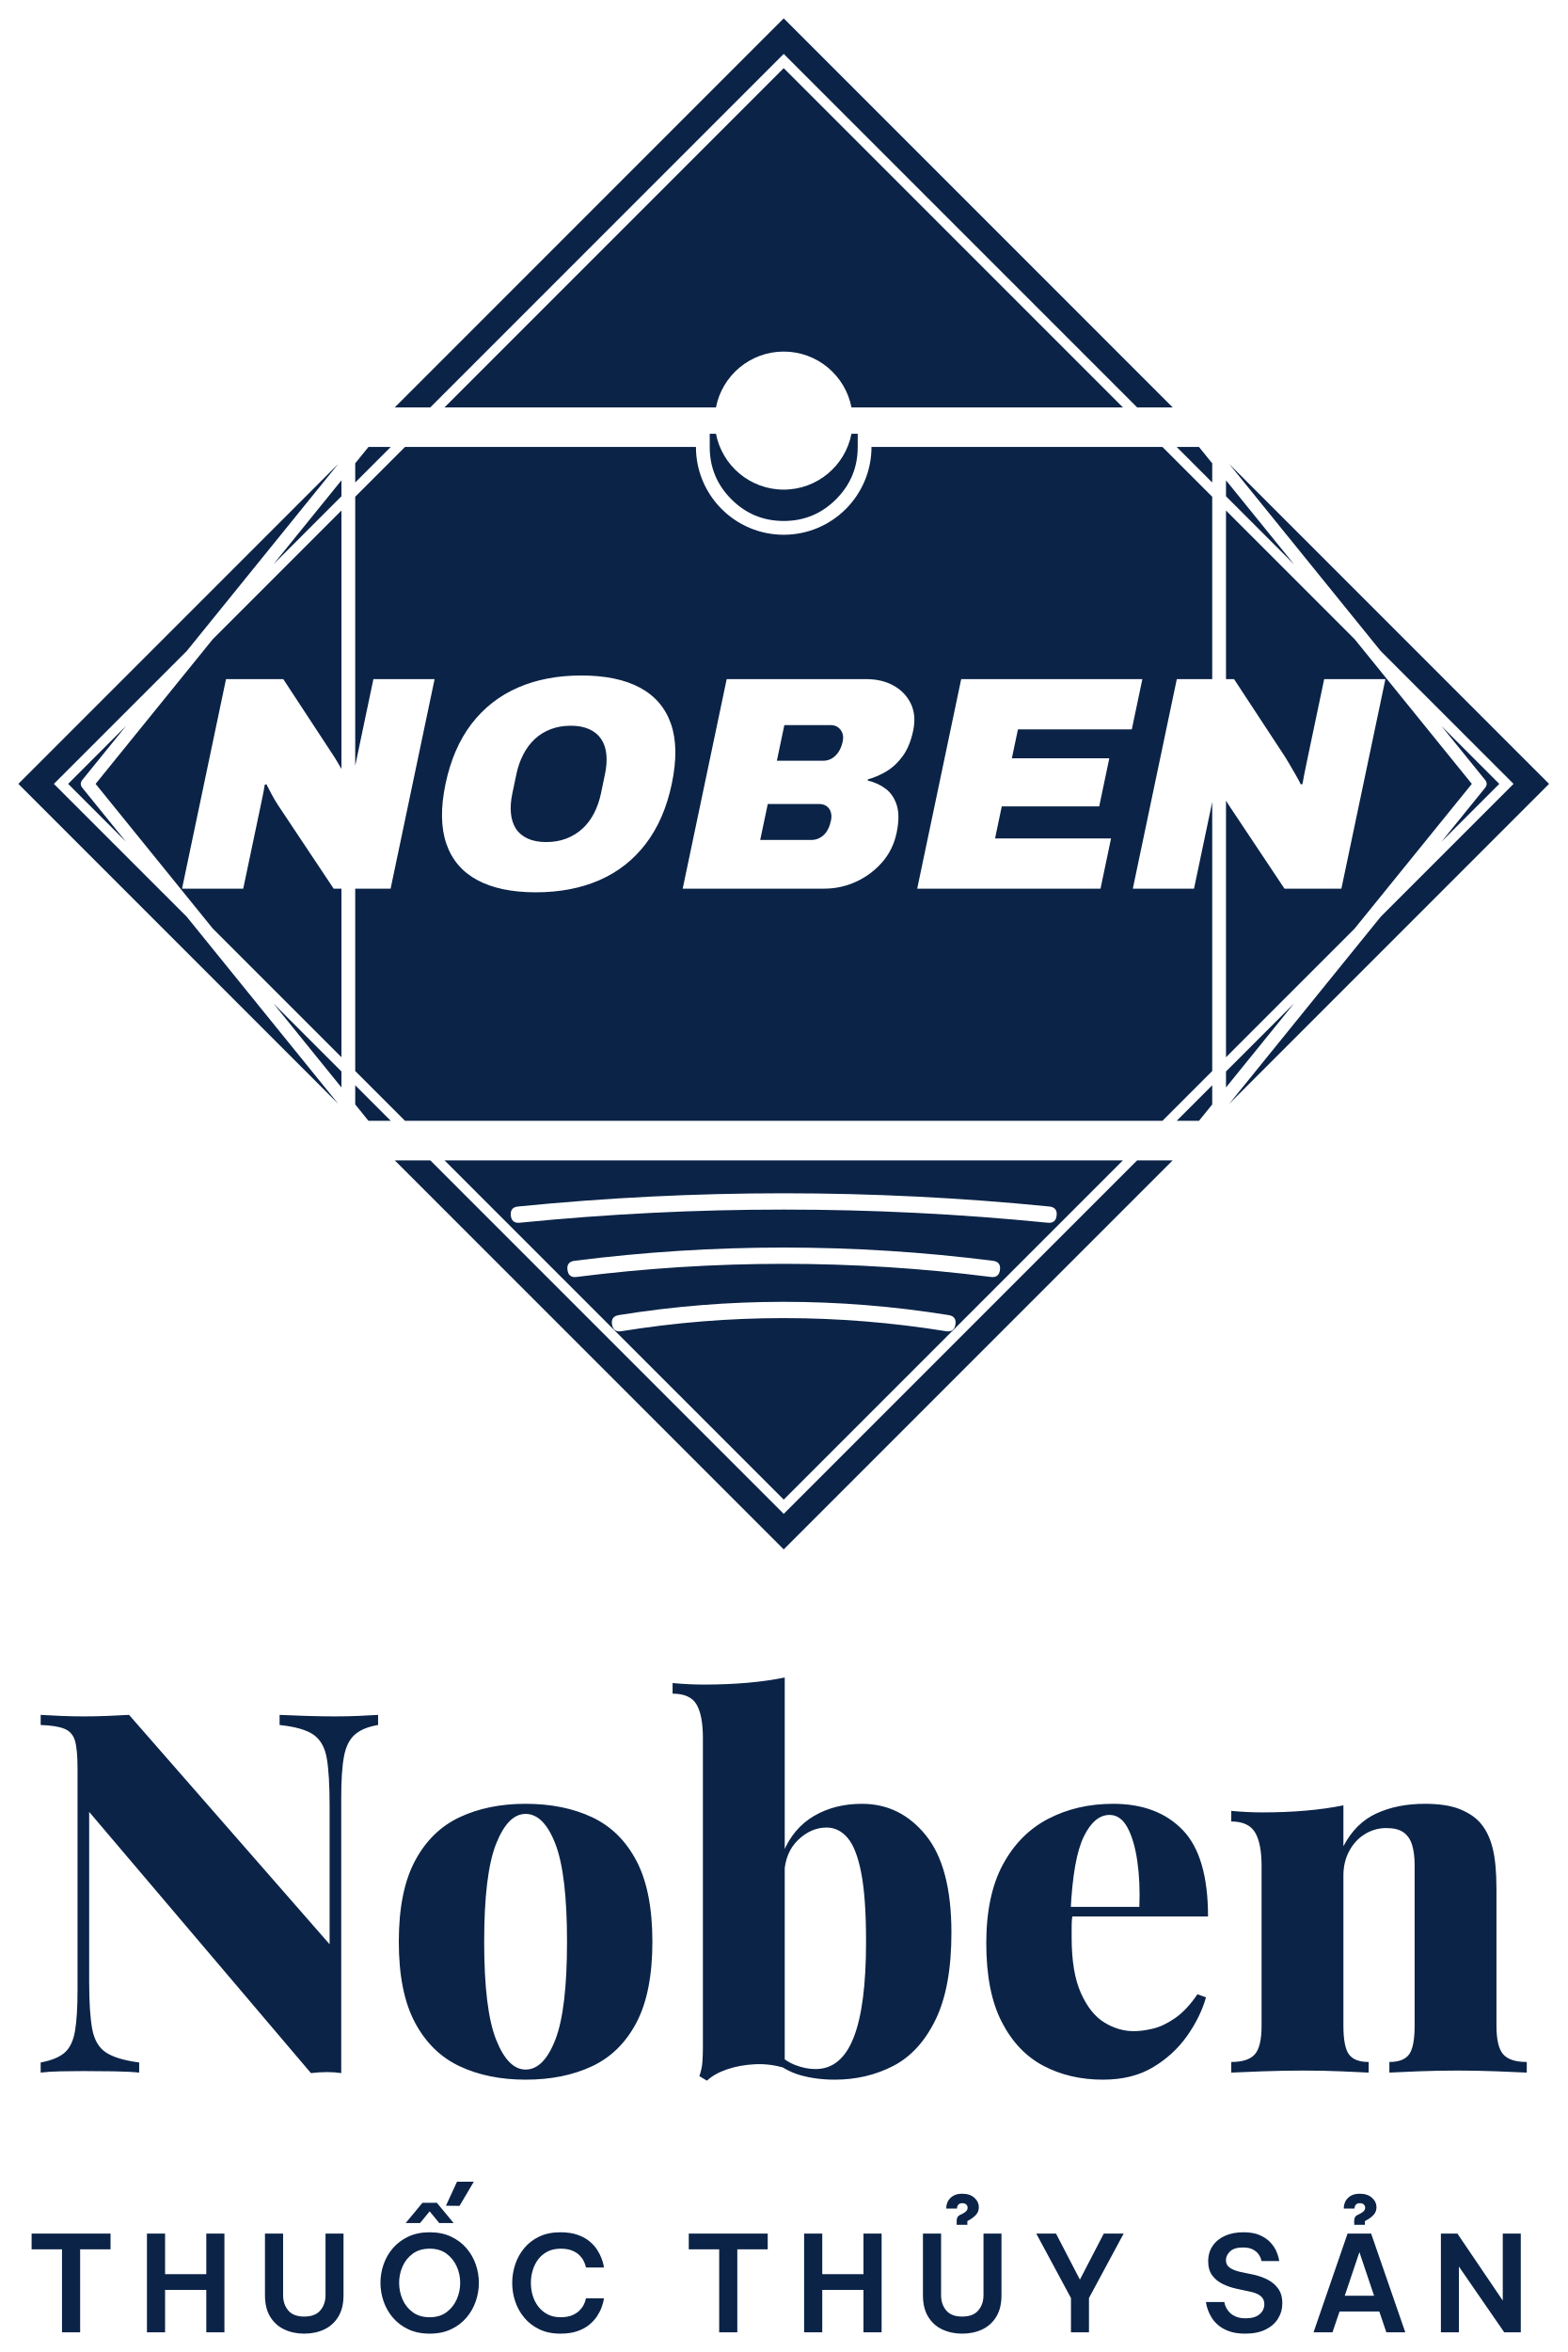
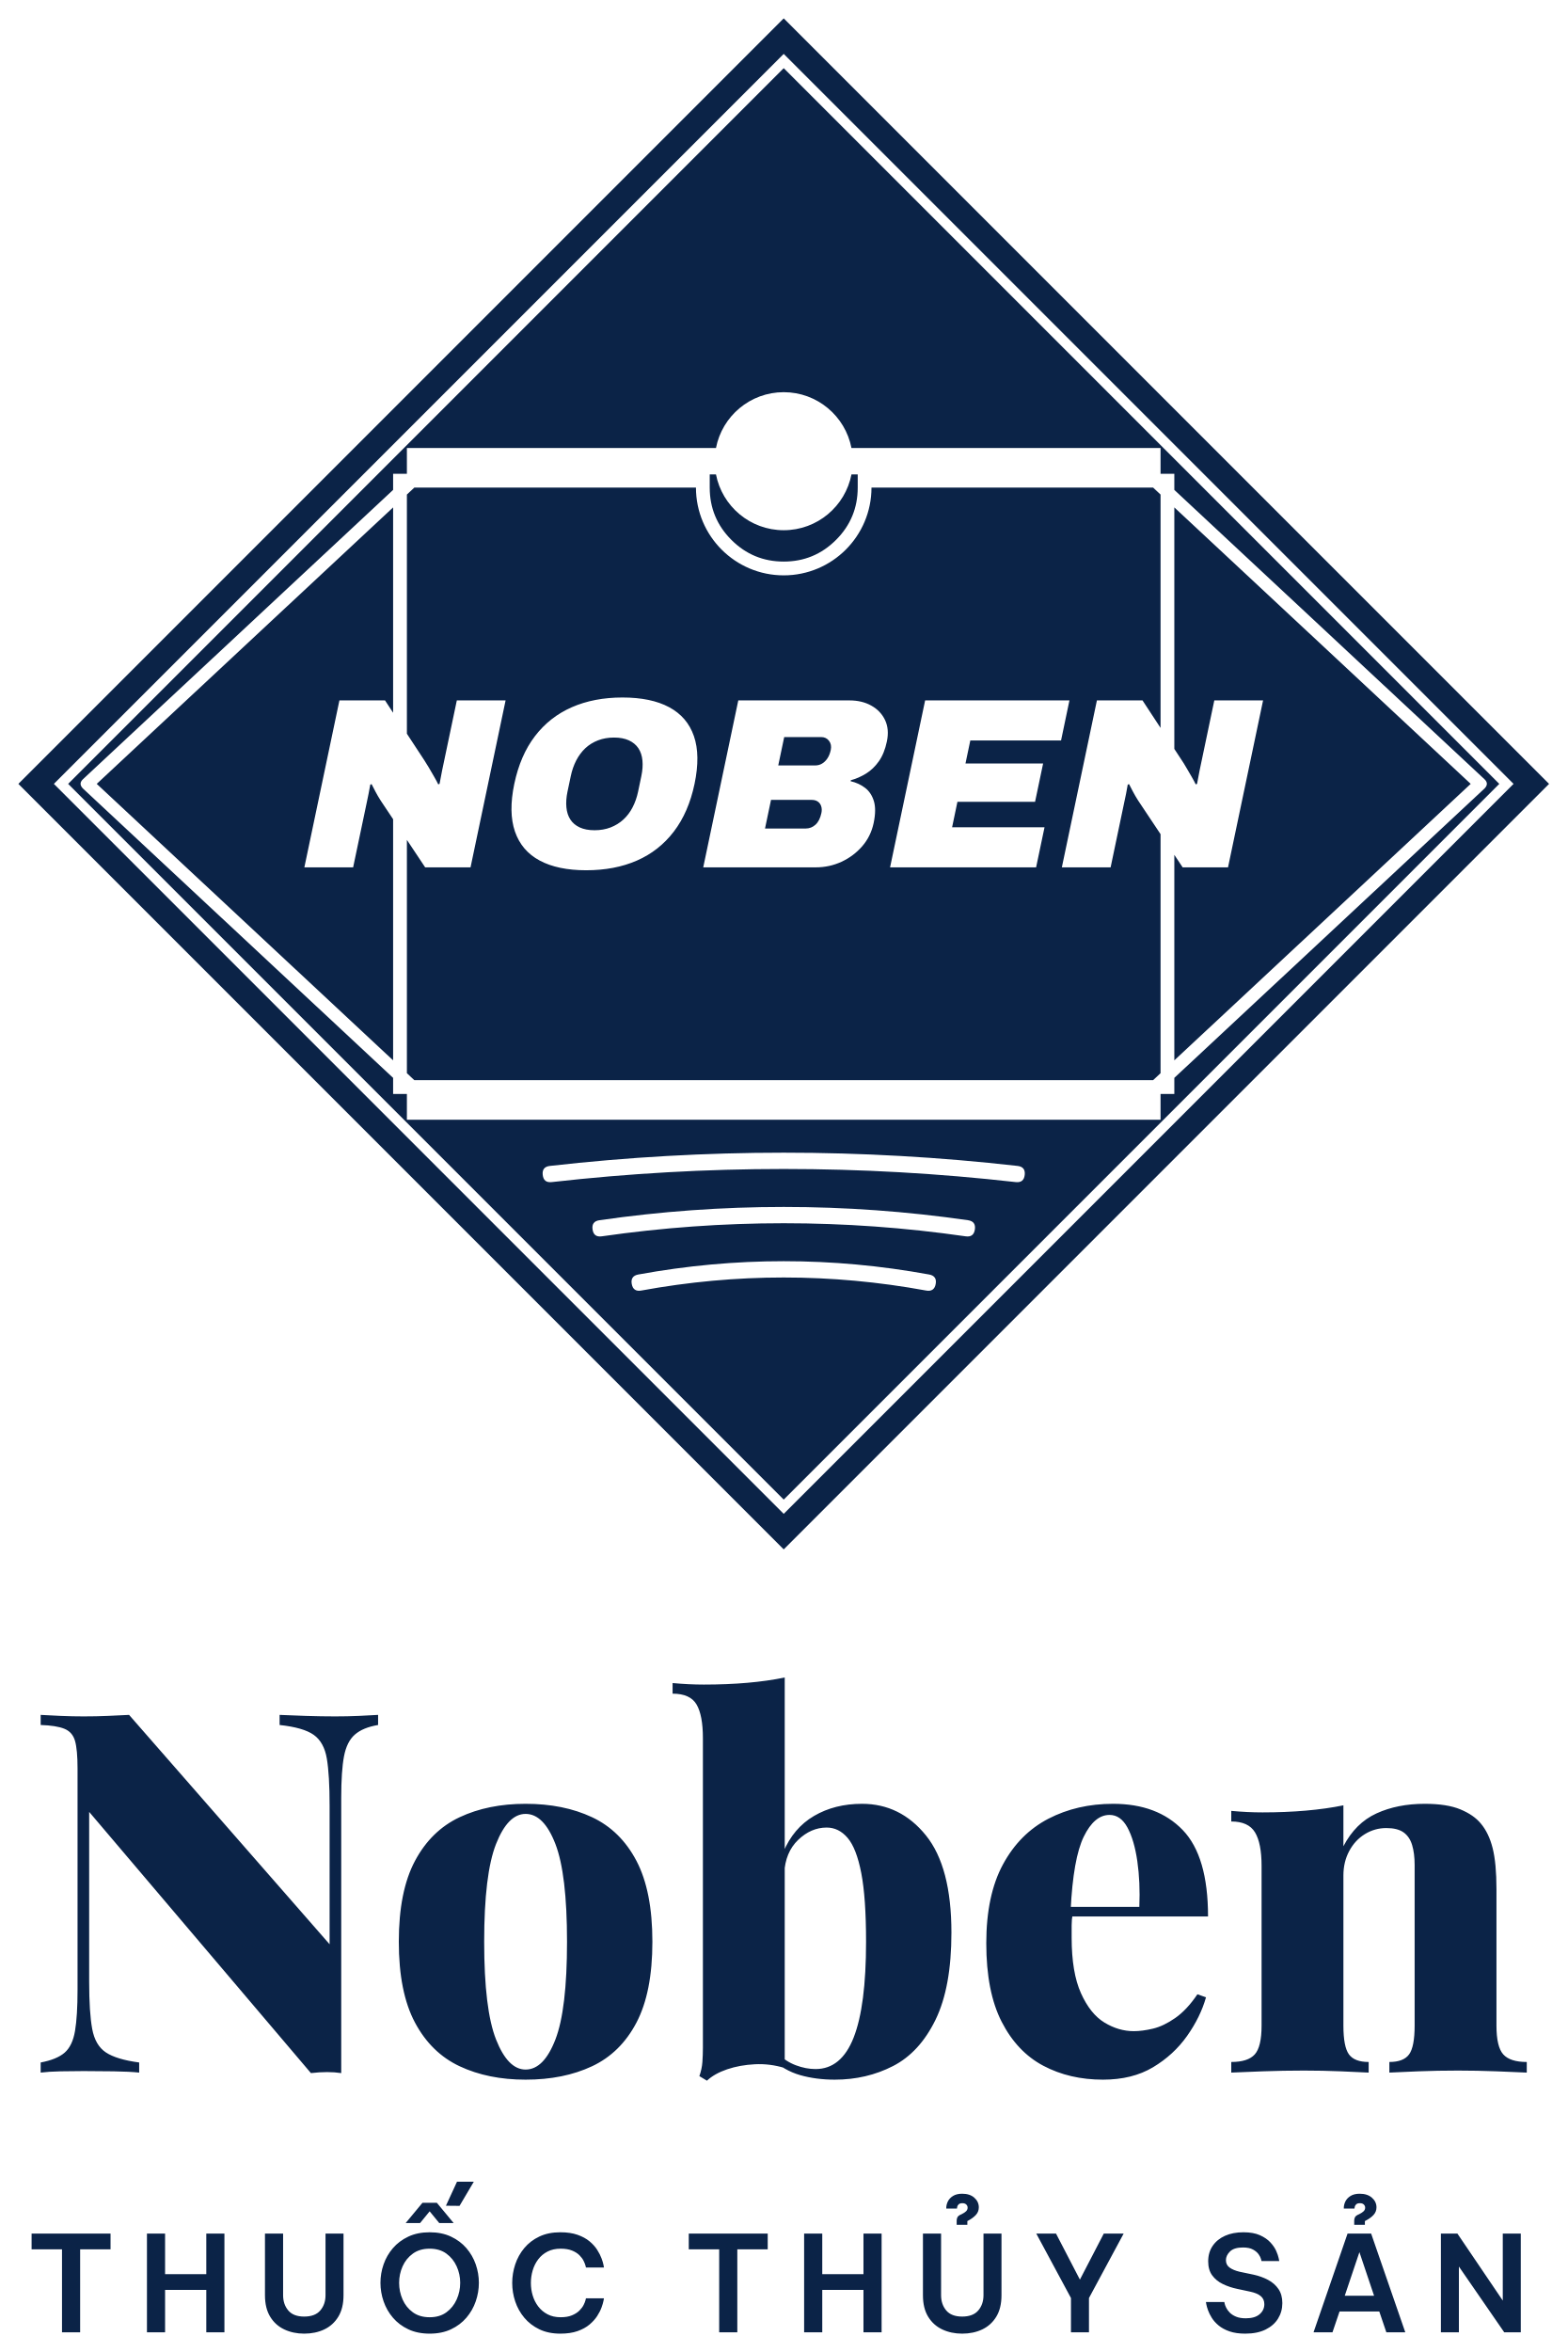
<svg xmlns="http://www.w3.org/2000/svg" viewBox="0 0 512 768.12" width="512" height="768.12">
  <g id="bieu-tuong" transform="translate(0 0)">
-     <path fill="#0b2347" d="M132.29,366.03 L116.03,349.77 L116.03,290.22 L127.59,290.22 L141.96,221.79 L121.97,221.79 L116.81,246.36 Q116.54,247.65 116.03,250.08 L116.03,162.23 L132.29,145.97 L227.33,145.97 C227.33,161.8 240.17,174.64 256,174.64 C271.83,174.64 284.67,161.8 284.67,145.97 L379.71,145.97 L395.97,162.23 L395.97,221.79 L384.4,221.79 L370.03,290.22 L390.02,290.22 L395.77,262.87 L395.97,261.91 L395.97,349.77 L379.71,366.03 Z M145.2,378.95 L366.8,378.95 L256,489.74 Z M256,22.26 L366.8,133.05 L278.13,133.05 C276.12,122.67 266.98,114.82 256,114.82 C245.02,114.82 235.88,122.67 233.87,133.05 L145.2,133.05 Z M400.47,345.27 L400.47,261.47 Q400.88,262.15 401.34,262.87 L419.57,290.22 L438.16,290.22 L452.54,221.79 L432.54,221.79 L427.38,246.36 Q427.09,247.75 426.52,250.49 Q425.94,253.22 425.46,256.01 L424.92,256.2 Q424.37,255.01 423.24,253.07 Q422.1,251.13 421.01,249.24 Q419.91,247.35 419.23,246.36 L403.1,221.79 L400.47,221.79 L400.47,166.73 L442.51,208.77 L480.77,256 L442.51,303.23 Z M111.53,166.73 L111.53,251.12 Q110.98,250.18 110.44,249.24 Q109.34,247.35 108.65,246.36 L92.53,221.79 L73.83,221.79 L59.46,290.22 L79.45,290.22 L85.2,262.87 L85.78,260.08 Q86.18,258.19 86.47,256.3 L87.01,256.1 Q87.79,257.6 88.64,259.24 Q89.49,260.88 90.77,262.87 L108.99,290.22 L111.53,290.22 L111.53,345.27 L69.49,303.23 L31.23,256 L69.49,208.77 Z M175,291.41 Q186.73,291.41 195.82,287.43 Q204.91,283.46 210.95,275.55 Q216.99,267.64 219.43,256.01 Q221.9,244.27 219.17,236.41 Q216.44,228.55 209.02,224.57 Q201.6,220.6 189.87,220.6 Q178.23,220.6 169.14,224.57 Q160.05,228.55 154.02,236.41 Q148,244.27 145.53,256.01 Q143.09,267.64 145.8,275.55 Q148.52,283.46 155.94,287.43 Q163.36,291.41 175,291.41 Z M223,290.22 L269.15,290.22 Q274.72,290.22 279.68,287.93 Q284.64,285.64 288.18,281.57 Q291.72,277.49 292.87,272.02 Q294.02,266.55 292.96,263.07 Q291.9,259.59 289.37,257.65 Q286.84,255.71 283.43,254.91 L283.51,254.51 Q286.79,253.62 289.76,251.78 Q292.73,249.94 294.99,246.76 Q297.25,243.57 298.29,238.6 Q299.34,233.63 297.55,229.85 Q295.75,226.07 291.93,223.93 Q288.1,221.79 282.93,221.79 L237.37,221.79 Z M299.6,290.22 L359.48,290.22 L362.92,273.81 L325.03,273.81 L327.22,263.36 L359.05,263.36 L362.35,247.65 L330.52,247.65 L332.51,238.2 L369.7,238.2 L373.15,221.79 L313.97,221.79 Z M256,6 L383.05,133.05 L371.45,133.05 L257.16,18.77 L256,17.6 L140.55,133.05 L128.95,133.05 Z M383.05,378.95 L256,506 L128.95,378.95 L140.55,378.95 L256,494.4 L371.45,378.95 Z M110.48,360.48 L6,256 L110.48,151.52 L61.01,212.6 L17.6,256 L61.01,299.41 Z M401.52,151.52 L506,256 L401.52,360.48 L450.99,299.41 L494.4,256 L450.99,212.6 Z M169.24,394.02 Q167.91,394.15 167.32,394.88 Q166.72,395.61 166.85,396.93 Q167.12,399.58 169.76,399.32 Q256,390.73 342.24,399.32 Q344.88,399.58 345.15,396.93 Q345.41,394.29 342.76,394.02 Q256,385.39 169.24,394.02 Z M178.44,275 Q174.86,275 172.37,273.86 Q169.87,272.71 168.52,270.63 Q167.17,268.54 166.89,265.6 Q166.61,262.67 167.34,259.19 L168.68,252.82 Q169.41,249.34 170.92,246.41 Q172.43,243.47 174.66,241.38 Q176.89,239.29 179.87,238.15 Q182.84,237.01 186.42,237.01 Q190,237.01 192.5,238.15 Q194.99,239.29 196.39,241.38 Q197.79,243.47 198.07,246.41 Q198.35,249.34 197.62,252.82 L196.29,259.19 Q195.55,262.67 194.04,265.6 Q192.53,268.54 190.25,270.63 Q187.97,272.71 185,273.86 Q182.02,275 178.44,275 Z M187.67,411.75 Q186.35,411.92 185.77,412.66 Q185.19,413.4 185.36,414.72 Q185.53,416.04 186.27,416.62 Q187.01,417.2 188.33,417.03 Q256,408.46 323.67,417.03 Q326.3,417.36 326.64,414.72 Q326.97,412.08 324.33,411.75 Q256,403.1 187.67,411.75 Z M202.12,429.49 Q200.8,429.71 200.25,430.47 Q199.7,431.23 199.91,432.54 Q200.13,433.86 200.89,434.41 Q201.65,434.96 202.96,434.75 Q256,426.19 309.04,434.75 Q311.66,435.17 312.09,432.54 Q312.51,429.92 309.88,429.49 Q256,420.81 202.12,429.49 Z M280.17,141.66 L280.17,145.97 Q280.17,155.98 273.09,163.06 Q266.01,170.14 256,170.14 Q245.99,170.14 238.91,163.06 Q231.83,155.98 231.83,145.97 L231.83,141.66 L233.87,141.66 C235.88,152.05 245.02,159.9 256,159.9 C266.98,159.9 276.12,152.05 278.13,141.66 Z M248.32,274.31 L250.79,262.57 L267.5,262.57 Q268.99,262.57 269.99,263.27 Q270.99,263.96 271.37,265.2 Q271.76,266.45 271.44,267.94 Q270.78,271.12 269.05,272.71 Q267.32,274.31 265.04,274.31 Z M253.76,248.45 L256.2,236.81 L271.32,236.81 Q273.41,236.81 274.57,238.35 Q275.74,239.89 275.28,242.08 Q274.85,244.17 273.91,245.56 Q272.97,246.95 271.72,247.7 Q270.46,248.45 268.87,248.45 Z M41.18,274.92 L22.26,256 L41.17,237.08 L26.92,254.68 Q25.85,256 26.92,257.32 Z M470.82,274.92 L485.08,257.32 Q486.15,256 485.08,254.68 L470.83,237.08 L489.74,256 Z M111.53,349.93 L111.53,355.14 L89.32,327.72 Z M400.47,355.14 L400.47,349.93 L422.68,327.72 Z M400.47,162.07 L400.47,156.87 L422.68,184.28 Z M111.53,156.87 L111.53,162.07 L89.32,184.28 Z M116.03,360.69 L116.03,354.43 L127.63,366.03 L120.35,366.03 Z M391.64,366.03 L384.37,366.03 L395.97,354.43 L395.97,360.69 Z M391.64,145.97 L395.97,151.31 L395.97,157.57 L384.37,145.97 Z M120.36,145.97 L127.63,145.97 L116.03,157.57 L116.03,151.31 Z" />
+     <path fill="#0b2347" d="M256,6 L506,256 L256,506 L6,256 Z M257.16,18.77 L256,17.6 L17.6,256 L256,494.4 L494.4,256 Z M256,22.26 L489.74,256 L256,489.74 L22.26,256 Z M132.91,146.32 L132.91,154.73 L128.41,154.73 L128.41,159.99 L27.11,254.47 Q26.35,255.18 26.32,255.92 Q26.3,256.66 27.01,257.43 Q27.06,257.48 27.11,257.53 L128.41,352.01 L128.41,357.27 L132.91,357.27 L132.91,365.68 L379.09,365.68 L379.09,357.27 L383.59,357.27 L383.59,352.01 L484.89,257.53 Q484.94,257.48 484.99,257.43 Q485.7,256.66 485.68,255.92 Q485.65,255.18 484.89,254.47 L383.59,159.99 L383.59,154.73 L379.09,154.73 L379.09,146.32 L278.13,146.32 C276.12,135.93 266.98,128.08 256,128.08 C245.02,128.08 235.88,135.93 233.87,146.32 Z M132.91,161.51 L135.35,159.23 L227.33,159.23 C227.33,175.06 240.17,187.9 256,187.9 C271.83,187.9 284.67,175.06 284.67,159.23 L376.65,159.23 L379.09,161.51 L379.09,237.72 L373.2,228.74 L358.3,228.74 L346.85,283.26 L362.78,283.26 L367.35,261.47 Q367.5,260.76 367.82,259.25 Q368.14,257.74 368.37,256.24 L368.8,256.08 Q369.42,257.27 370.1,258.58 Q370.78,259.88 371.79,261.47 L379.09,272.42 L379.09,350.49 L376.65,352.77 L135.35,352.77 L132.91,350.49 L132.91,274.29 L138.88,283.26 L153.7,283.26 L165.15,228.74 L149.22,228.74 L145.11,248.32 Q144.88,249.43 144.42,251.6 Q143.97,253.78 143.58,256 L143.15,256.16 Q142.71,255.21 141.81,253.66 Q140.91,252.12 140.04,250.61 Q139.16,249.11 138.62,248.32 L132.91,239.62 Z M383.59,346.29 L383.59,279.17 L386.31,283.26 L401.13,283.26 L412.58,228.74 L396.65,228.74 L392.54,248.32 Q392.31,249.43 391.85,251.6 Q391.39,253.78 391.01,256 L390.58,256.16 Q390.14,255.21 389.24,253.66 Q388.33,252.12 387.46,250.61 Q386.59,249.11 386.04,248.32 L383.59,244.58 L383.59,165.71 L480.4,256 Z M128.41,165.71 L128.41,232.77 L125.77,228.74 L110.87,228.74 L99.42,283.26 L115.35,283.26 L119.93,261.47 Q120.08,260.76 120.39,259.25 Q120.71,257.74 120.95,256.24 L121.38,256.08 Q122,257.27 122.67,258.58 Q123.35,259.88 124.36,261.47 L128.41,267.54 L128.41,346.29 L31.6,256 Z M191.47,284.21 Q200.82,284.21 208.06,281.04 Q215.3,277.87 220.11,271.57 Q224.92,265.27 226.87,256 Q228.83,246.65 226.66,240.39 Q224.49,234.13 218.58,230.96 Q212.67,227.79 203.32,227.79 Q194.05,227.79 186.8,230.96 Q179.56,234.13 174.76,240.39 Q169.96,246.65 167.99,256 Q166.05,265.27 168.21,271.57 Q170.38,277.87 176.29,281.04 Q182.2,284.21 191.47,284.21 Z M229.71,283.26 L266.48,283.26 Q270.92,283.26 274.87,281.44 Q278.82,279.61 281.64,276.37 Q284.46,273.12 285.38,268.76 Q286.29,264.4 285.45,261.63 Q284.6,258.85 282.59,257.31 Q280.58,255.76 277.86,255.13 L277.92,254.81 Q280.53,254.1 282.9,252.63 Q285.27,251.17 287.07,248.63 Q288.87,246.1 289.7,242.13 Q290.53,238.17 289.1,235.16 Q287.67,232.15 284.62,230.45 Q281.58,228.74 277.45,228.74 L241.16,228.74 Z M290.74,283.26 L338.44,283.26 L341.19,270.18 L311,270.18 L312.74,261.86 L338.1,261.86 L340.73,249.35 L315.37,249.35 L316.95,241.82 L346.59,241.82 L349.33,228.74 L302.19,228.74 Z M179.62,380.77 Q176.98,381.07 177.28,383.71 Q177.43,385.03 178.16,385.62 Q178.9,386.2 180.22,386.05 Q256,377.48 331.78,386.05 Q334.42,386.35 334.72,383.71 Q335.02,381.07 332.38,380.77 Q256,372.12 179.62,380.77 Z M195.81,398.5 Q194.49,398.69 193.93,399.44 Q193.37,400.19 193.56,401.51 Q193.75,402.83 194.5,403.39 Q195.25,403.95 196.57,403.76 Q256,395.21 315.43,403.76 Q318.06,404.14 318.44,401.51 Q318.82,398.88 316.19,398.5 Q256,389.83 195.81,398.5 Z M194.21,271.14 Q191.36,271.14 189.38,270.23 Q187.39,269.31 186.31,267.65 Q185.23,265.99 185.01,263.65 Q184.79,261.31 185.37,258.54 L186.44,253.47 Q187.02,250.69 188.22,248.35 Q189.43,246.02 191.2,244.35 Q192.98,242.69 195.35,241.78 Q197.72,240.87 200.57,240.87 Q203.42,240.87 205.41,241.78 Q207.4,242.69 208.52,244.35 Q209.63,246.02 209.85,248.35 Q210.08,250.69 209.49,253.47 L208.43,258.54 Q207.85,261.31 206.64,263.65 Q205.44,265.99 203.62,267.65 Q201.81,269.31 199.44,270.23 Q197.07,271.14 194.21,271.14 Z M208.5,416.23 Q207.19,416.47 206.66,417.25 Q206.12,418.02 206.36,419.33 Q206.6,420.64 207.38,421.17 Q208.15,421.71 209.46,421.47 Q256,412.94 302.54,421.47 Q303.85,421.71 304.62,421.17 Q305.4,420.64 305.64,419.33 Q305.88,418.02 305.34,417.25 Q304.81,416.47 303.5,416.23 Q256,407.54 208.5,416.23 Z M280.17,154.93 L280.17,159.23 Q280.17,169.24 273.09,176.32 Q266.01,183.4 256,183.4 Q245.99,183.4 238.91,176.32 Q231.83,169.24 231.83,159.23 L231.83,154.93 L233.87,154.93 C235.88,165.31 245.02,173.16 256,173.16 C266.98,173.16 276.12,165.31 278.13,154.93 Z M249.89,270.58 L251.85,261.23 L265.16,261.23 Q266.35,261.23 267.15,261.79 Q267.94,262.34 268.25,263.33 Q268.56,264.32 268.31,265.51 Q267.77,268.05 266.4,269.31 Q265.02,270.58 263.2,270.58 Z M254.21,249.98 L256.16,240.71 L268.21,240.71 Q269.87,240.71 270.8,241.94 Q271.73,243.16 271.37,244.91 Q271.02,246.57 270.27,247.68 Q269.52,248.79 268.52,249.38 Q267.53,249.98 266.26,249.98 Z" />
  </g>
  <g id="chu">
    <path fill="#0b2347" d="M123.505 560.05V563.35Q118.555 564.175 115.915 566.485Q113.275 568.795 112.368 573.58Q111.46 578.365 111.46 587.11V677.035Q109.315 676.705 106.84 676.705Q104.365 676.705 101.56 677.035L29.125 591.73V647.17Q29.125 657.235 30.115 662.598Q31.105 667.96 34.57 670.27Q38.035 672.58 45.46 673.57V676.87Q42.325 676.54 37.127 676.457Q31.93 676.375 27.31 676.375Q23.68 676.375 19.802 676.457Q15.925 676.54 13.285 676.87V673.57Q18.565 672.58 21.122 670.352Q23.68 668.125 24.505 663.257Q25.33 658.39 25.33 649.81V577.54Q25.33 571.435 24.505 568.547Q23.68 565.66 21.04 564.587Q18.4 563.515 13.285 563.35V560.05Q15.925 560.215 19.802 560.38Q23.68 560.545 27.31 560.545Q31.435 560.545 35.23 560.38Q39.025 560.215 42.16 560.05L107.665 634.96V589.75Q107.665 579.685 106.757 574.322Q105.85 568.96 102.468 566.567Q99.085 564.175 91.33 563.35V560.05Q94.63 560.215 99.828 560.38Q105.025 560.545 109.48 560.545Q113.44 560.545 117.235 560.38Q121.03 560.215 123.505 560.05ZM171.685 589.09Q184.06 589.09 193.382 593.463Q202.705 597.835 207.902 607.735Q213.1 617.635 213.1 634.135Q213.1 650.635 207.902 660.535Q202.705 670.435 193.382 674.808Q184.06 679.18 171.685 679.18Q159.475 679.18 150.152 674.808Q140.83 670.435 135.55 660.535Q130.27 650.635 130.27 634.135Q130.27 617.635 135.55 607.735Q140.83 597.835 150.152 593.463Q159.475 589.09 171.685 589.09ZM171.685 592.39Q165.91 592.39 162.032 602.207Q158.155 612.025 158.155 634.135Q158.155 656.245 162.032 666.062Q165.91 675.88 171.685 675.88Q177.625 675.88 181.42 666.062Q185.215 656.245 185.215 634.135Q185.215 612.025 181.42 602.207Q177.625 592.39 171.685 592.39ZM281.575 589.09Q294.115 589.09 302.447 599.403Q310.78 609.715 310.78 631.165Q310.78 648.985 305.582 659.628Q300.385 670.27 291.722 674.725Q283.06 679.18 272.665 679.18Q266.56 679.18 261.363 677.695Q256.165 676.21 251.875 672.25L254.02 670.6Q256.66 673.24 259.96 674.477Q263.26 675.715 266.395 675.715Q274.81 675.715 278.852 665.403Q282.895 655.09 282.895 634.135Q282.895 619.78 281.327 611.695Q279.76 603.61 276.873 600.227Q273.985 596.845 270.025 596.845Q264.91 596.845 260.702 600.888Q256.495 604.93 256.165 611.86L255.835 604.93Q259.135 597.01 265.9 593.05Q272.665 589.09 281.575 589.09ZM256.33 547.84V675.385Q251.545 673.9 246.595 674.148Q241.645 674.395 237.52 675.798Q233.395 677.2 230.92 679.51L228.445 678.025Q229.27 675.715 229.435 673.405Q229.6 671.095 229.6 668.785V567.64Q229.6 560.215 227.538 556.668Q225.475 553.12 219.7 553.12V549.655Q224.98 550.15 229.93 550.15Q237.52 550.15 244.12 549.572Q250.72 548.995 256.33 547.84ZM363.58 589.09Q378.1 589.09 386.35 597.67Q394.6 606.25 394.6 625.885H341.635L341.47 622.75H372.16Q372.49 614.665 371.5 607.817Q370.51 600.97 368.283 596.845Q366.055 592.72 362.425 592.72Q357.475 592.72 354.01 599.815Q350.545 606.91 349.72 623.905L350.38 625.06Q350.05 626.875 350.05 628.773Q350.05 630.67 350.05 632.815Q350.05 644.2 353.103 650.965Q356.155 657.73 360.775 660.535Q365.395 663.34 370.345 663.34Q373.15 663.34 376.615 662.515Q380.08 661.69 383.875 659.05Q387.67 656.41 391.135 651.295L393.94 652.285Q392.125 658.72 387.752 664.908Q383.38 671.095 376.615 675.138Q369.85 679.18 360.28 679.18Q349.39 679.18 340.81 674.642Q332.23 670.105 327.197 660.288Q322.165 650.47 322.165 634.63Q322.165 618.955 327.61 608.89Q333.055 598.825 342.46 593.957Q351.865 589.09 363.58 589.09ZM465.385 589.09Q472.645 589.09 477.017 590.905Q481.39 592.72 483.7 595.525Q486.34 598.66 487.577 603.61Q488.815 608.56 488.815 616.975V661.525Q488.815 668.455 491.043 670.93Q493.27 673.405 498.715 673.405V676.87Q495.415 676.705 488.897 676.457Q482.38 676.21 476.275 676.21Q469.51 676.21 463.24 676.457Q456.97 676.705 453.835 676.87V673.405Q458.455 673.405 460.27 670.93Q462.085 668.455 462.085 661.525V609.055Q462.085 605.26 461.26 602.538Q460.435 599.815 458.455 598.413Q456.475 597.01 452.845 597.01Q449.05 597.01 445.832 598.99Q442.615 600.97 440.717 604.518Q438.82 608.065 438.82 612.52V661.525Q438.82 668.455 440.635 670.93Q442.45 673.405 447.07 673.405V676.87Q443.935 676.705 437.995 676.457Q432.055 676.21 425.95 676.21Q419.185 676.21 412.42 676.457Q405.655 676.705 402.19 676.87V673.405Q407.635 673.405 409.862 670.93Q412.09 668.455 412.09 661.525V609.385Q412.09 601.96 409.945 598.413Q407.8 594.865 402.19 594.865V591.4Q407.47 591.895 412.42 591.895Q419.845 591.895 426.527 591.317Q433.21 590.74 438.82 589.585V602.95Q442.78 595.36 449.627 592.225Q456.475 589.09 465.385 589.09Z" />
    <path fill="#0b2347" d="M20.253 761.689V734.595H10.322V729.455H36.109V734.595H26.177V761.689ZM48.001 761.689V729.455H53.925V742.697H67.385V729.455H73.309V761.689H67.385V747.837H53.925V761.689ZM99.358 762.125Q95.786 762.125 92.868 760.753Q89.949 759.381 88.25 756.593Q86.552 753.805 86.552 749.58V729.455H92.476V749.58Q92.476 752.542 94.153 754.545Q95.83 756.549 99.358 756.549Q102.93 756.549 104.629 754.545Q106.328 752.542 106.328 749.58V729.455H112.208V749.58Q112.208 753.805 110.51 756.593Q108.811 759.381 105.914 760.753Q103.017 762.125 99.358 762.125ZM150.106 720.394 145.663 720.351 149.278 712.51H154.767ZM132.507 726.014 137.996 719.392H142.7L148.189 726.014H143.485L140.348 722.18L137.212 726.014ZM140.348 762.125Q136.384 762.125 133.379 760.709Q130.373 759.293 128.347 756.919Q126.322 754.545 125.298 751.583Q124.275 748.621 124.275 745.528Q124.275 742.436 125.298 739.495Q126.322 736.555 128.347 734.203Q130.373 731.851 133.379 730.435Q136.384 729.019 140.348 729.019Q144.312 729.019 147.318 730.435Q150.323 731.851 152.349 734.203Q154.375 736.555 155.398 739.495Q156.422 742.436 156.422 745.528Q156.422 748.621 155.398 751.583Q154.375 754.545 152.349 756.919Q150.323 759.293 147.318 760.709Q144.312 762.125 140.348 762.125ZM140.348 756.767Q143.615 756.767 145.815 755.155Q148.015 753.544 149.169 750.973Q150.323 748.403 150.323 745.528Q150.323 742.697 149.169 740.149Q148.015 737.601 145.815 735.989Q143.615 734.377 140.348 734.377Q137.081 734.377 134.86 735.989Q132.638 737.601 131.506 740.149Q130.373 742.697 130.373 745.528Q130.373 748.403 131.506 750.973Q132.638 753.544 134.86 755.155Q137.081 756.767 140.348 756.767ZM183.037 762.125Q179.117 762.125 176.176 760.709Q173.236 759.293 171.254 756.919Q169.272 754.545 168.292 751.605Q167.312 748.665 167.312 745.572Q167.312 742.479 168.292 739.517Q169.272 736.555 171.254 734.181Q173.236 731.807 176.176 730.413Q179.117 729.019 183.037 729.019Q186.304 729.019 188.656 729.847Q191.008 730.675 192.577 731.981Q194.145 733.288 195.081 734.769Q196.018 736.25 196.497 737.557Q196.976 738.864 197.129 739.691Q197.281 740.519 197.281 740.519H191.401Q191.401 740.519 191.248 739.909Q191.096 739.299 190.638 738.363Q190.181 737.426 189.266 736.512Q188.351 735.597 186.849 734.987Q185.346 734.377 183.124 734.377Q180.685 734.377 178.855 735.314Q177.026 736.25 175.806 737.862Q174.586 739.474 173.998 741.477Q173.41 743.481 173.41 745.572Q173.41 747.663 173.998 749.645Q174.586 751.627 175.806 753.239Q177.026 754.85 178.855 755.809Q180.685 756.767 183.124 756.767Q185.346 756.767 186.849 756.135Q188.351 755.504 189.266 754.589Q190.181 753.674 190.638 752.759Q191.096 751.845 191.248 751.213Q191.401 750.581 191.401 750.581H197.281Q197.281 750.581 197.129 751.409Q196.976 752.237 196.497 753.565Q196.018 754.894 195.081 756.353Q194.145 757.812 192.577 759.141Q191.008 760.47 188.656 761.297Q186.304 762.125 183.037 762.125ZM234.917 761.689V734.595H224.985V729.455H250.773V734.595H240.841V761.689ZM262.665 761.689V729.455H268.589V742.697H282.049V729.455H287.973V761.689H282.049V747.837H268.589V761.689ZM312.497 726.58V725.186Q312.497 724.663 312.715 724.184Q312.933 723.705 313.499 723.4L314.153 723.095Q315.111 722.616 315.59 722.137Q316.069 721.658 316.069 720.961Q316.069 720.394 315.634 719.959Q315.198 719.523 314.37 719.523Q313.543 719.523 313.151 719.893Q312.759 720.264 312.672 720.699Q312.584 721.135 312.584 721.266H309.1Q309.056 720.133 309.579 719.022Q310.102 717.911 311.278 717.171Q312.454 716.43 314.283 716.43Q316.81 716.43 318.269 717.737Q319.728 719.044 319.728 720.874Q319.728 722.311 318.77 723.356Q317.812 724.402 316.156 725.273L315.982 725.36V726.58ZM314.283 762.125Q310.711 762.125 307.793 760.753Q304.874 759.381 303.175 756.593Q301.477 753.805 301.477 749.58V729.455H307.401V749.58Q307.401 752.542 309.078 754.545Q310.755 756.549 314.283 756.549Q317.855 756.549 319.554 754.545Q321.253 752.542 321.253 749.58V729.455H327.133V749.58Q327.133 753.805 325.435 756.593Q323.736 759.381 320.839 760.753Q317.942 762.125 314.283 762.125ZM349.828 761.689V750.494L338.503 729.455H344.95L352.747 744.483L360.544 729.455H367.034L355.709 750.494V761.689ZM406.761 762.125Q403.756 762.125 401.621 761.384Q399.487 760.644 398.071 759.468Q396.655 758.292 395.828 756.963Q395 755.634 394.586 754.458Q394.172 753.282 394.042 752.542Q393.911 751.801 393.911 751.801H399.922Q399.922 751.801 400.031 752.324Q400.14 752.847 400.532 753.652Q400.924 754.458 401.686 755.242Q402.449 756.026 403.734 756.571Q405.019 757.115 406.935 757.115Q409.897 757.115 411.444 755.787Q412.99 754.458 412.99 752.498Q412.99 750.843 411.814 749.863Q410.638 748.883 408.329 748.403L404.06 747.489Q401.578 746.966 399.421 745.921Q397.265 744.875 395.958 743.089Q394.651 741.303 394.651 738.515Q394.651 735.597 396.111 733.462Q397.57 731.328 400.14 730.174Q402.71 729.019 406.151 729.019Q409.418 729.019 411.553 729.978Q413.687 730.936 414.972 732.33Q416.257 733.724 416.867 735.118Q417.477 736.512 417.673 737.47Q417.869 738.428 417.869 738.428H412.075Q412.075 738.428 411.901 737.753Q411.727 737.078 411.117 736.207Q410.507 735.335 409.288 734.66Q408.068 733.985 406.021 733.985Q403.102 733.985 401.774 735.292Q400.445 736.599 400.445 738.123Q400.445 739.691 401.665 740.563Q402.884 741.434 404.932 741.913L409.505 742.871Q412.075 743.438 414.21 744.57Q416.344 745.703 417.608 747.554Q418.871 749.405 418.871 752.15Q418.871 754.937 417.477 757.203Q416.083 759.468 413.382 760.796Q410.682 762.125 406.761 762.125ZM442.35 726.58V725.186Q442.35 724.663 442.567 724.184Q442.785 723.705 443.352 723.4L444.005 723.095Q444.963 722.616 445.442 722.137Q445.922 721.658 445.922 720.961Q445.922 720.394 445.486 719.959Q445.05 719.523 444.223 719.523Q443.395 719.523 443.003 719.893Q442.611 720.264 442.524 720.699Q442.437 721.135 442.437 721.266H438.952Q438.908 720.133 439.431 719.022Q439.954 717.911 441.13 717.171Q442.306 716.43 444.136 716.43Q446.662 716.43 448.143 717.737Q449.624 719.044 449.624 720.874Q449.624 722.311 448.666 723.356Q447.708 724.402 446.009 725.273L445.834 725.36V726.58ZM429.064 761.689 440.172 729.455H447.882L459.033 761.689H452.848L450.539 754.894H437.558L435.249 761.689ZM439.257 749.754H448.84L444.049 735.51ZM470.664 761.689V729.455H476.065L490.876 751.322V729.455H496.756V761.689H491.355L476.544 740.214V761.689Z" />
  </g>
</svg>
